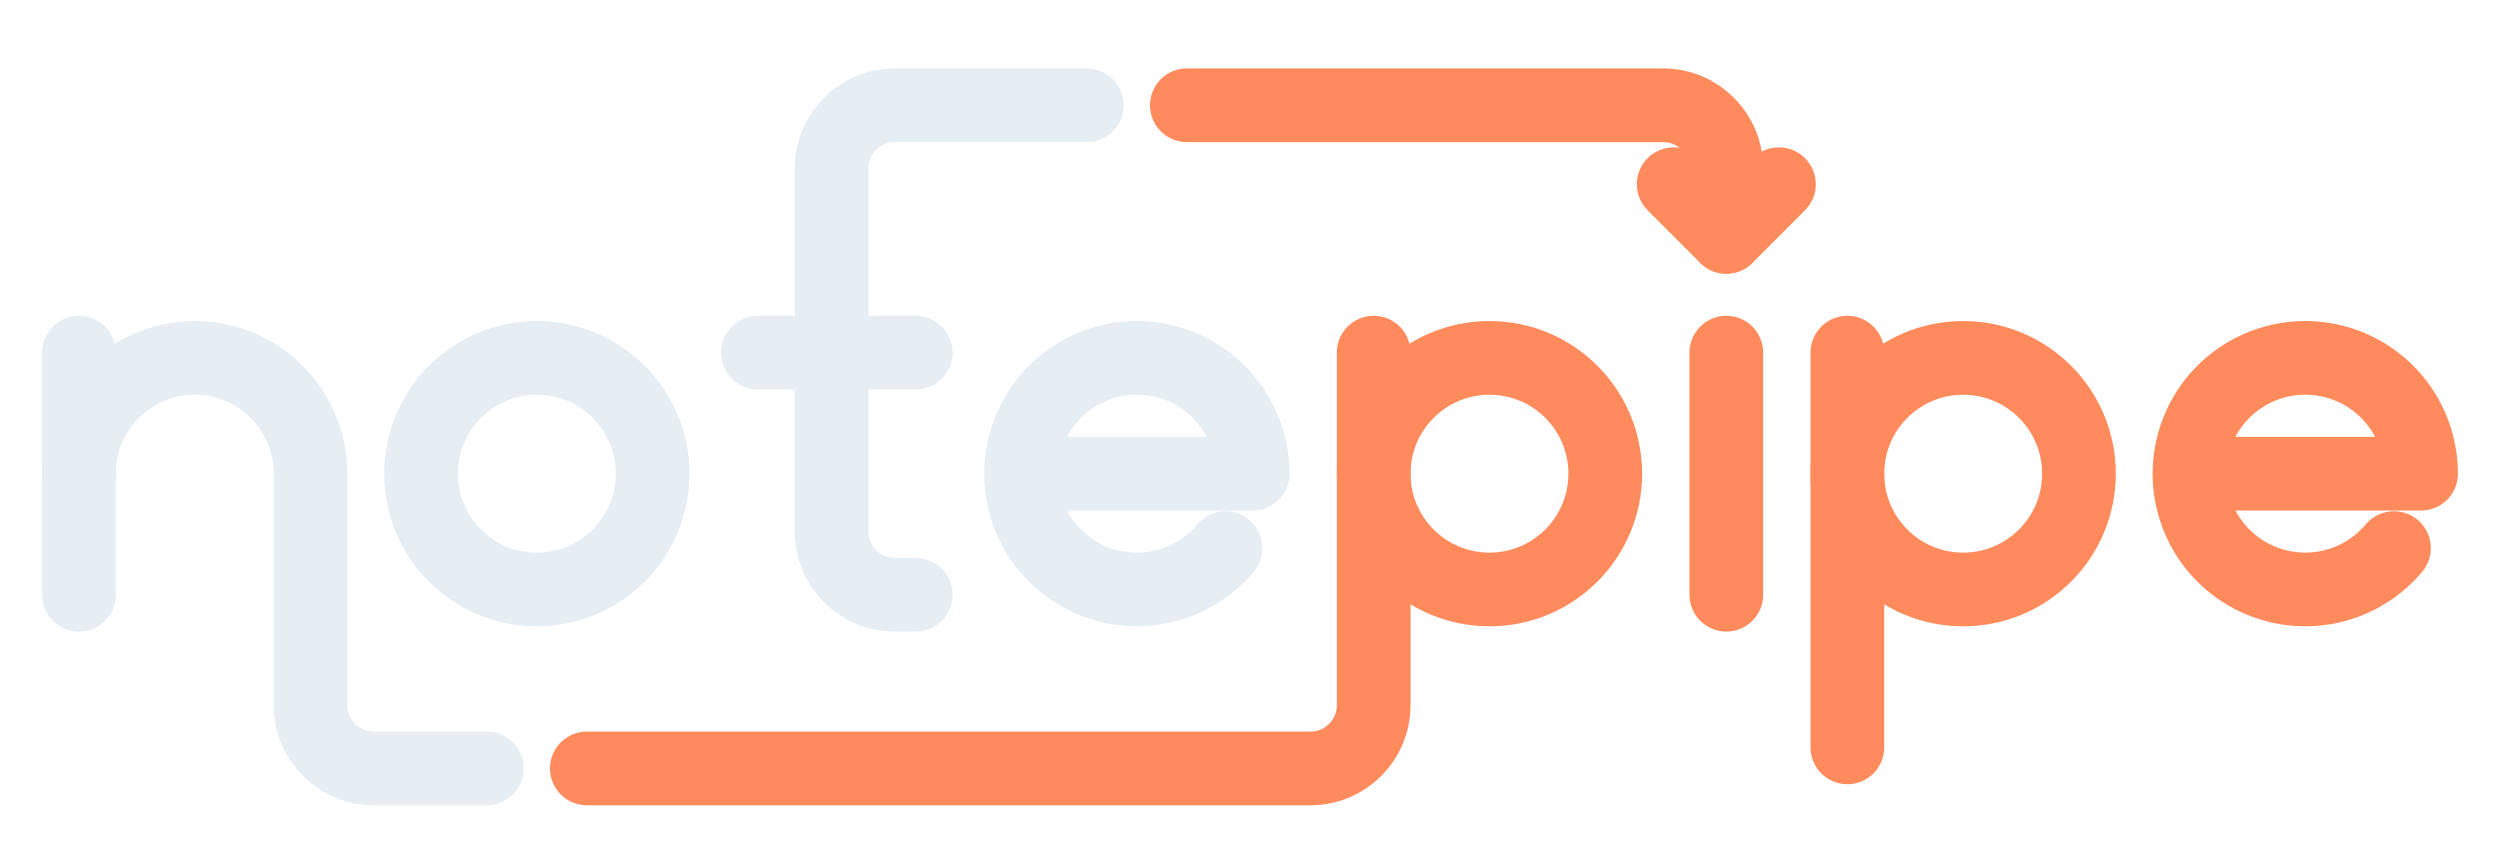
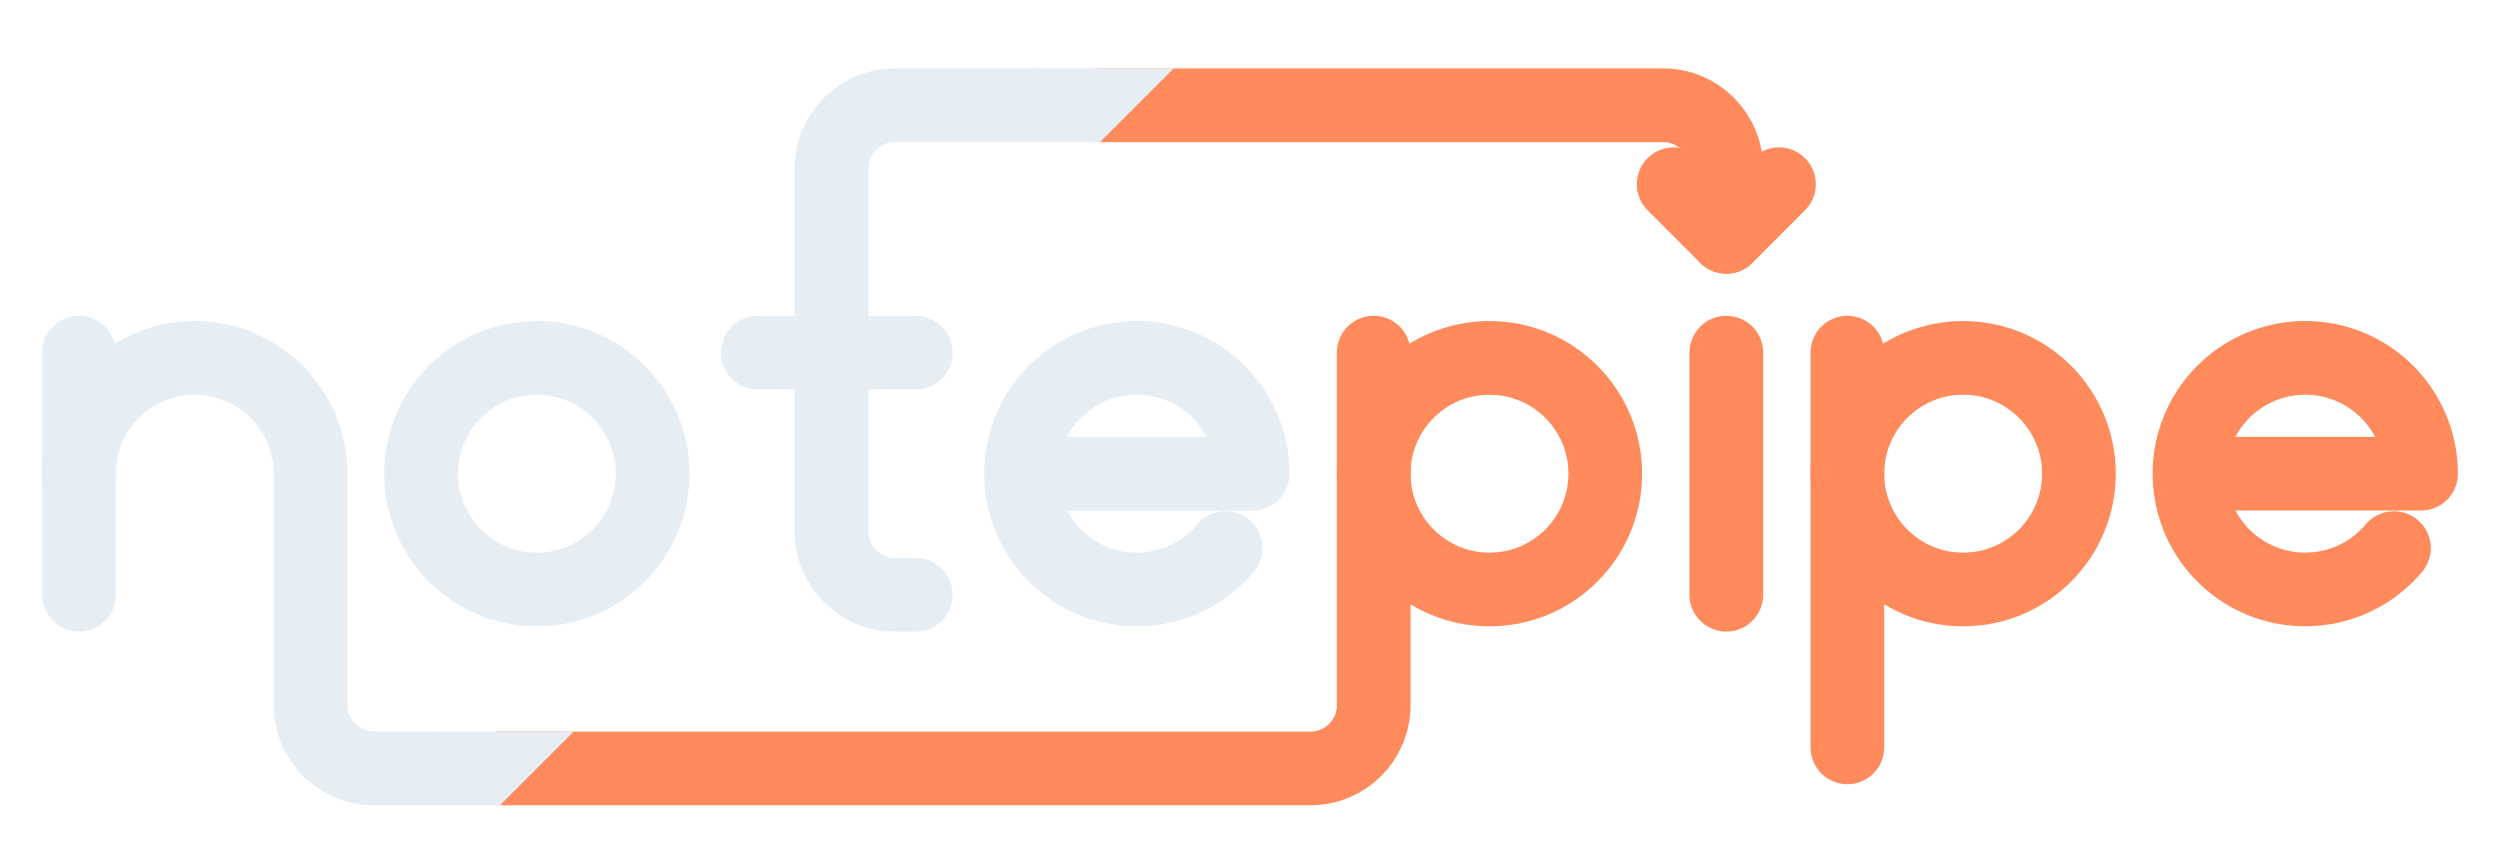
<svg xmlns="http://www.w3.org/2000/svg" width="475" height="164" viewBox="0 0 475 164" role="img" aria-label="notepipe">
  <g fill="none" stroke-width="14" stroke-linecap="round" stroke-linejoin="round">
-     <g stroke="#e6edf3">
-       <path d="M15.0 67.0V113.0" />
-       <path d="M80.0 90.0A22 22 0 1 1 124.0 90.0A22 22 0 1 1 80.0 90.0" />
-       <path d="M144.0 67.0H174.0" />
-       <path d="M194.0 90.0H238.0A22 22 0 1 0 232.85 104.14" />
-       <path d="M174.0 113.0H170.0A12 12 0 0 1 158.0 101.0V32A12 12 0 0 1 170.0 20H206.5" />
-       <path d="M15.0 90.0A22 22 0 0 1 59.0 90.0V134A12 12 0 0 0 71.0 146H92.5" />
-     </g>
    <g stroke="#ff8a5c">
-       <path d="M225.5 20H316.0A12 12 0 0 1 328.0 32V45" />
+       <path d="M209.0 20H316.0A12 12 0 0 1 328.0 32V45" />
+       <path d="M95.0 146H249.0A12 12 0 0 0 261.0 134V67.0" />
      <path d="M318.0 35L328.0 45L338.0 35" />
      <path d="M261.0 90.0A22 22 0 1 1 305.0 90.0A22 22 0 1 1 261.0 90.0" />
      <path d="M328.0 67.0V113.0" />
      <path d="M351.0 67.0V142" />
      <path d="M351.0 90.0A22 22 0 1 1 395.0 90.0A22 22 0 1 1 351.0 90.0" />
      <path d="M416.0 90.0H460.0A22 22 0 1 0 454.85 104.14" />
-       <path d="M111.5 146H249.0A12 12 0 0 0 261.0 134V67.0" />
    </g>
+     <g stroke="#e6edf3">
+       <path d="M15.0 67.0V113.0" />
+       <path d="M80.0 90.0A22 22 0 1 1 124.0 90.0A22 22 0 1 1 80.0 90.0" />
+       <path d="M144.0 67.0H174.0" />
+       <path d="M194.0 90.0H238.0A22 22 0 1 0 232.85 104.14" />
+       <path d="M15.0 90.0A22 22 0 0 1 59.0 90.0V134A12 12 0 0 0 71.0 146H82.0" />
+       <path d="M174.0 113.0H170.0A12 12 0 0 1 158.0 101.0V32A12 12 0 0 1 170.0 20H196.0" />
+     </g>
+     <path d="M82.0 139.0H109.0L95.0 153.0H82.0Z" fill="#e6edf3" stroke="none" />
+     <path d="M196.0 13.0H223.0L209.0 27.0H196.0Z" fill="#e6edf3" stroke="none" />
  </g>
</svg>
